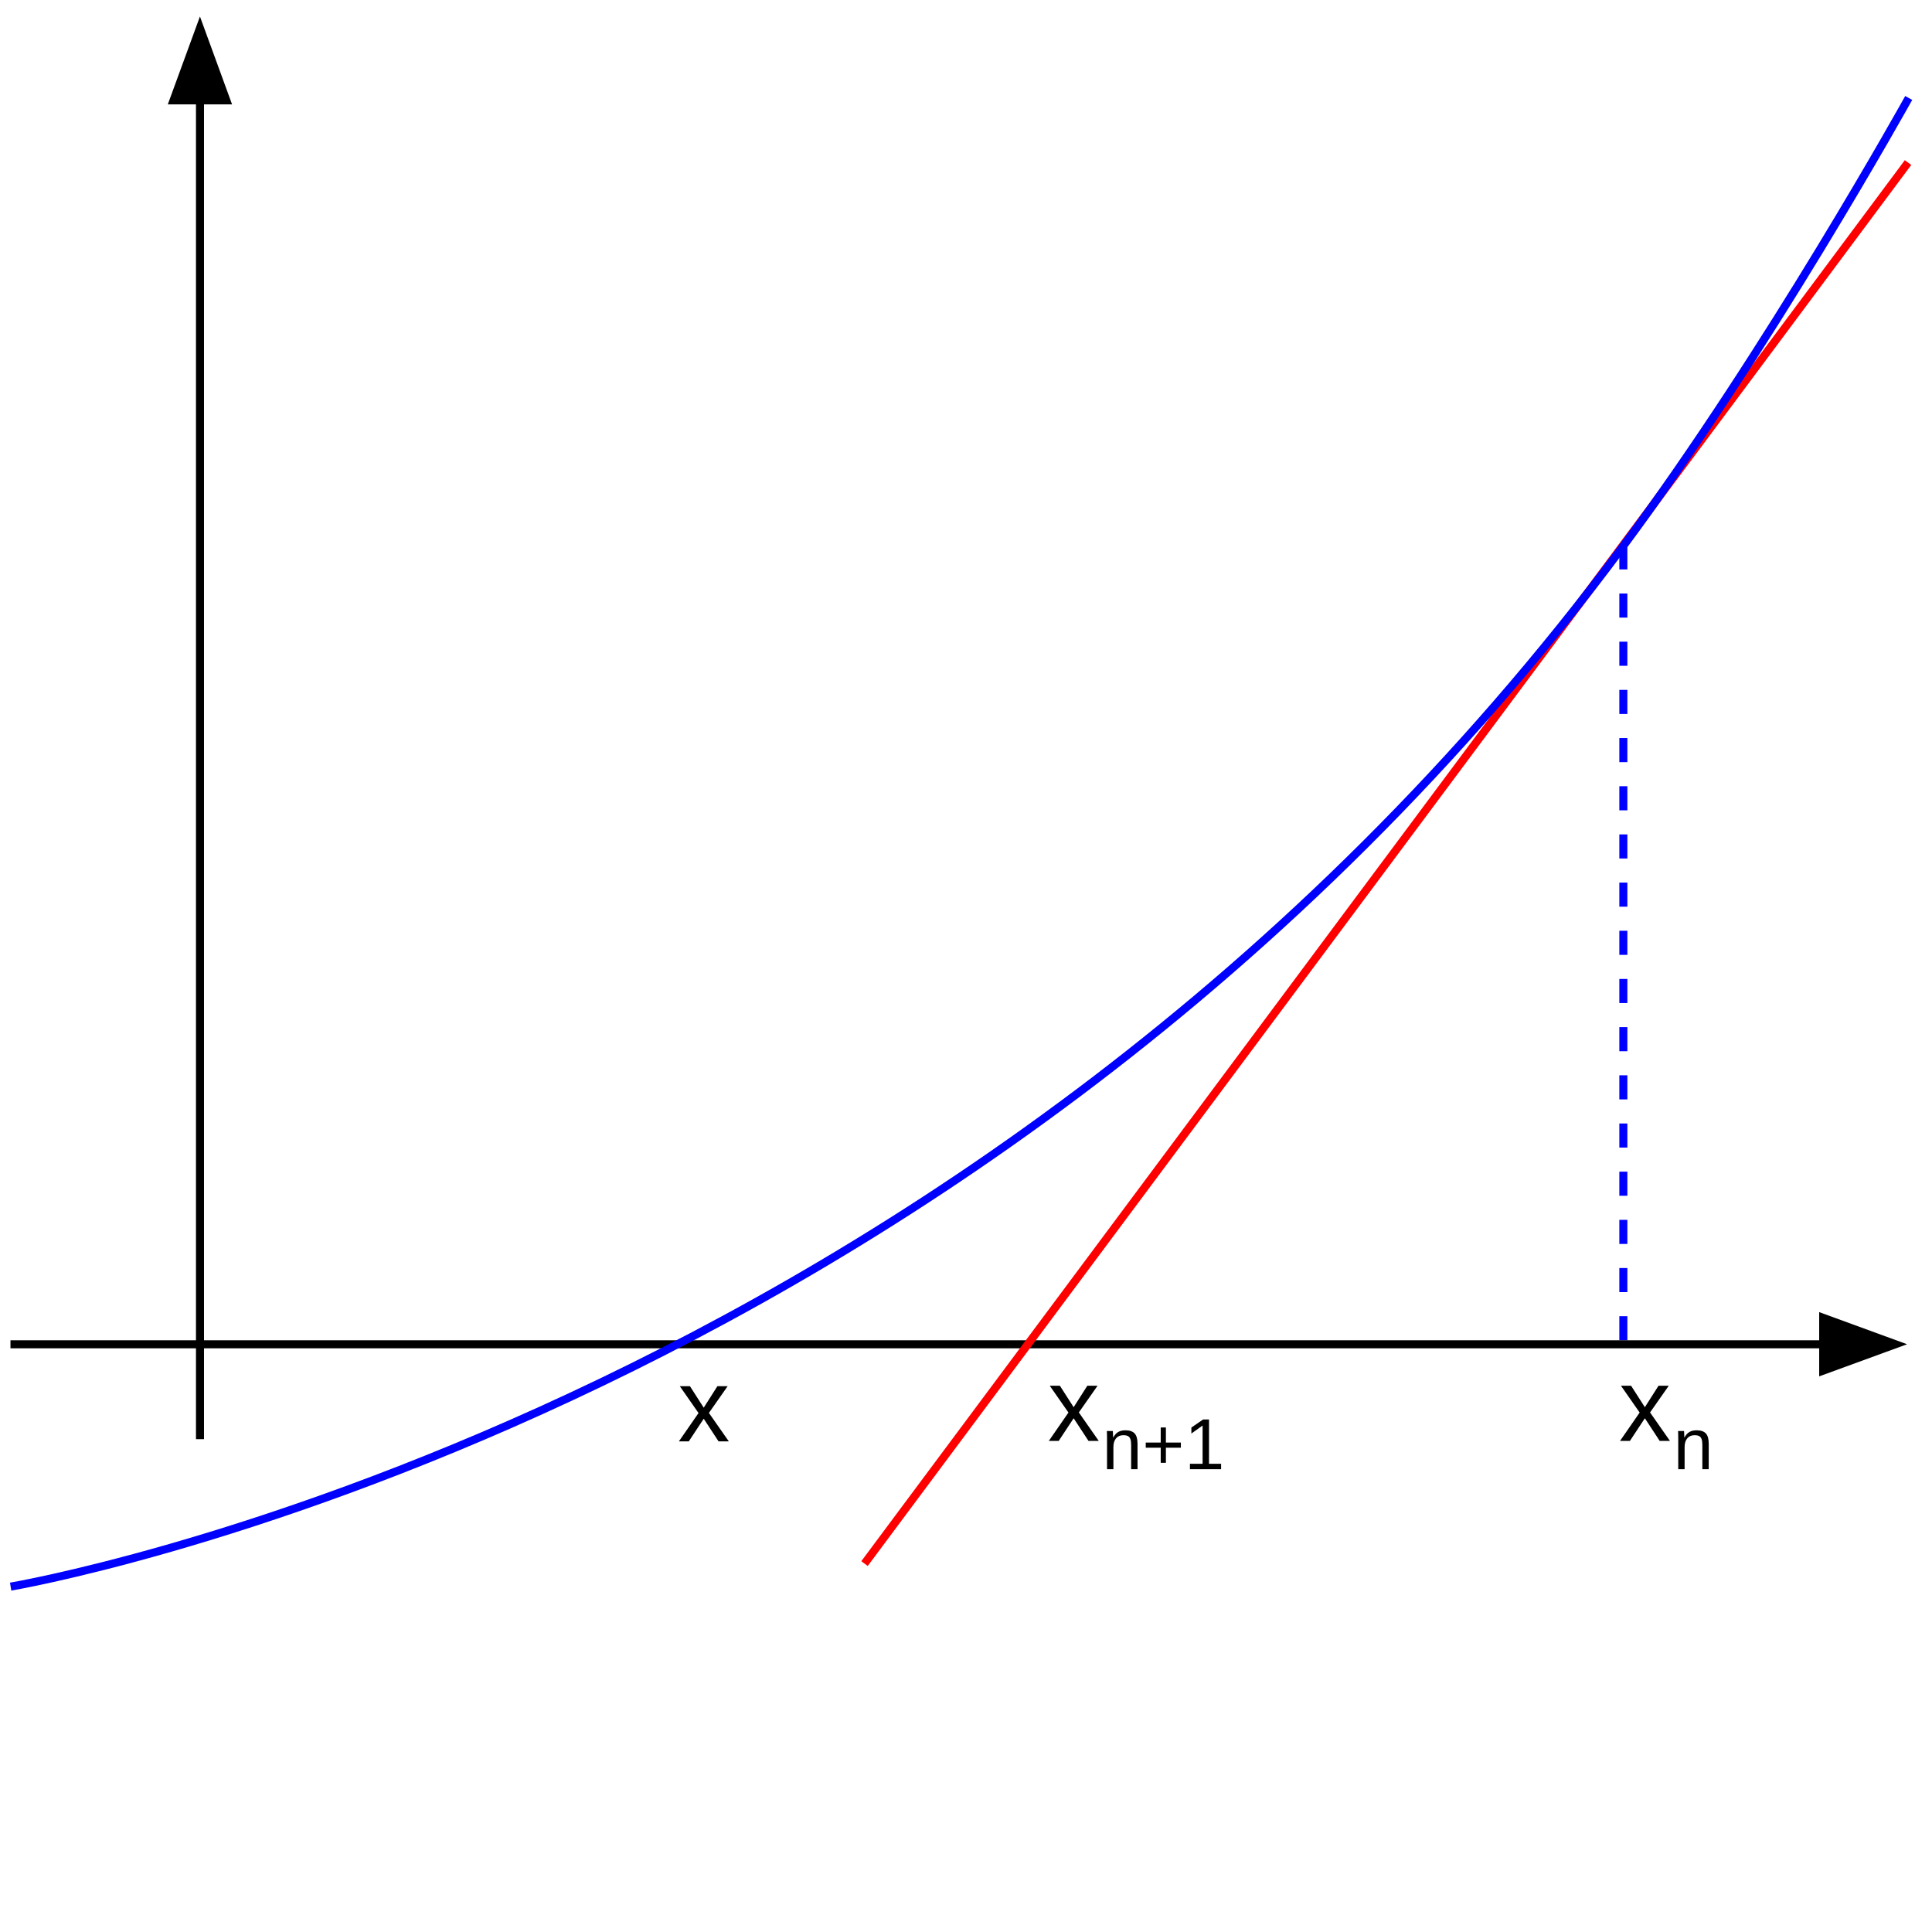
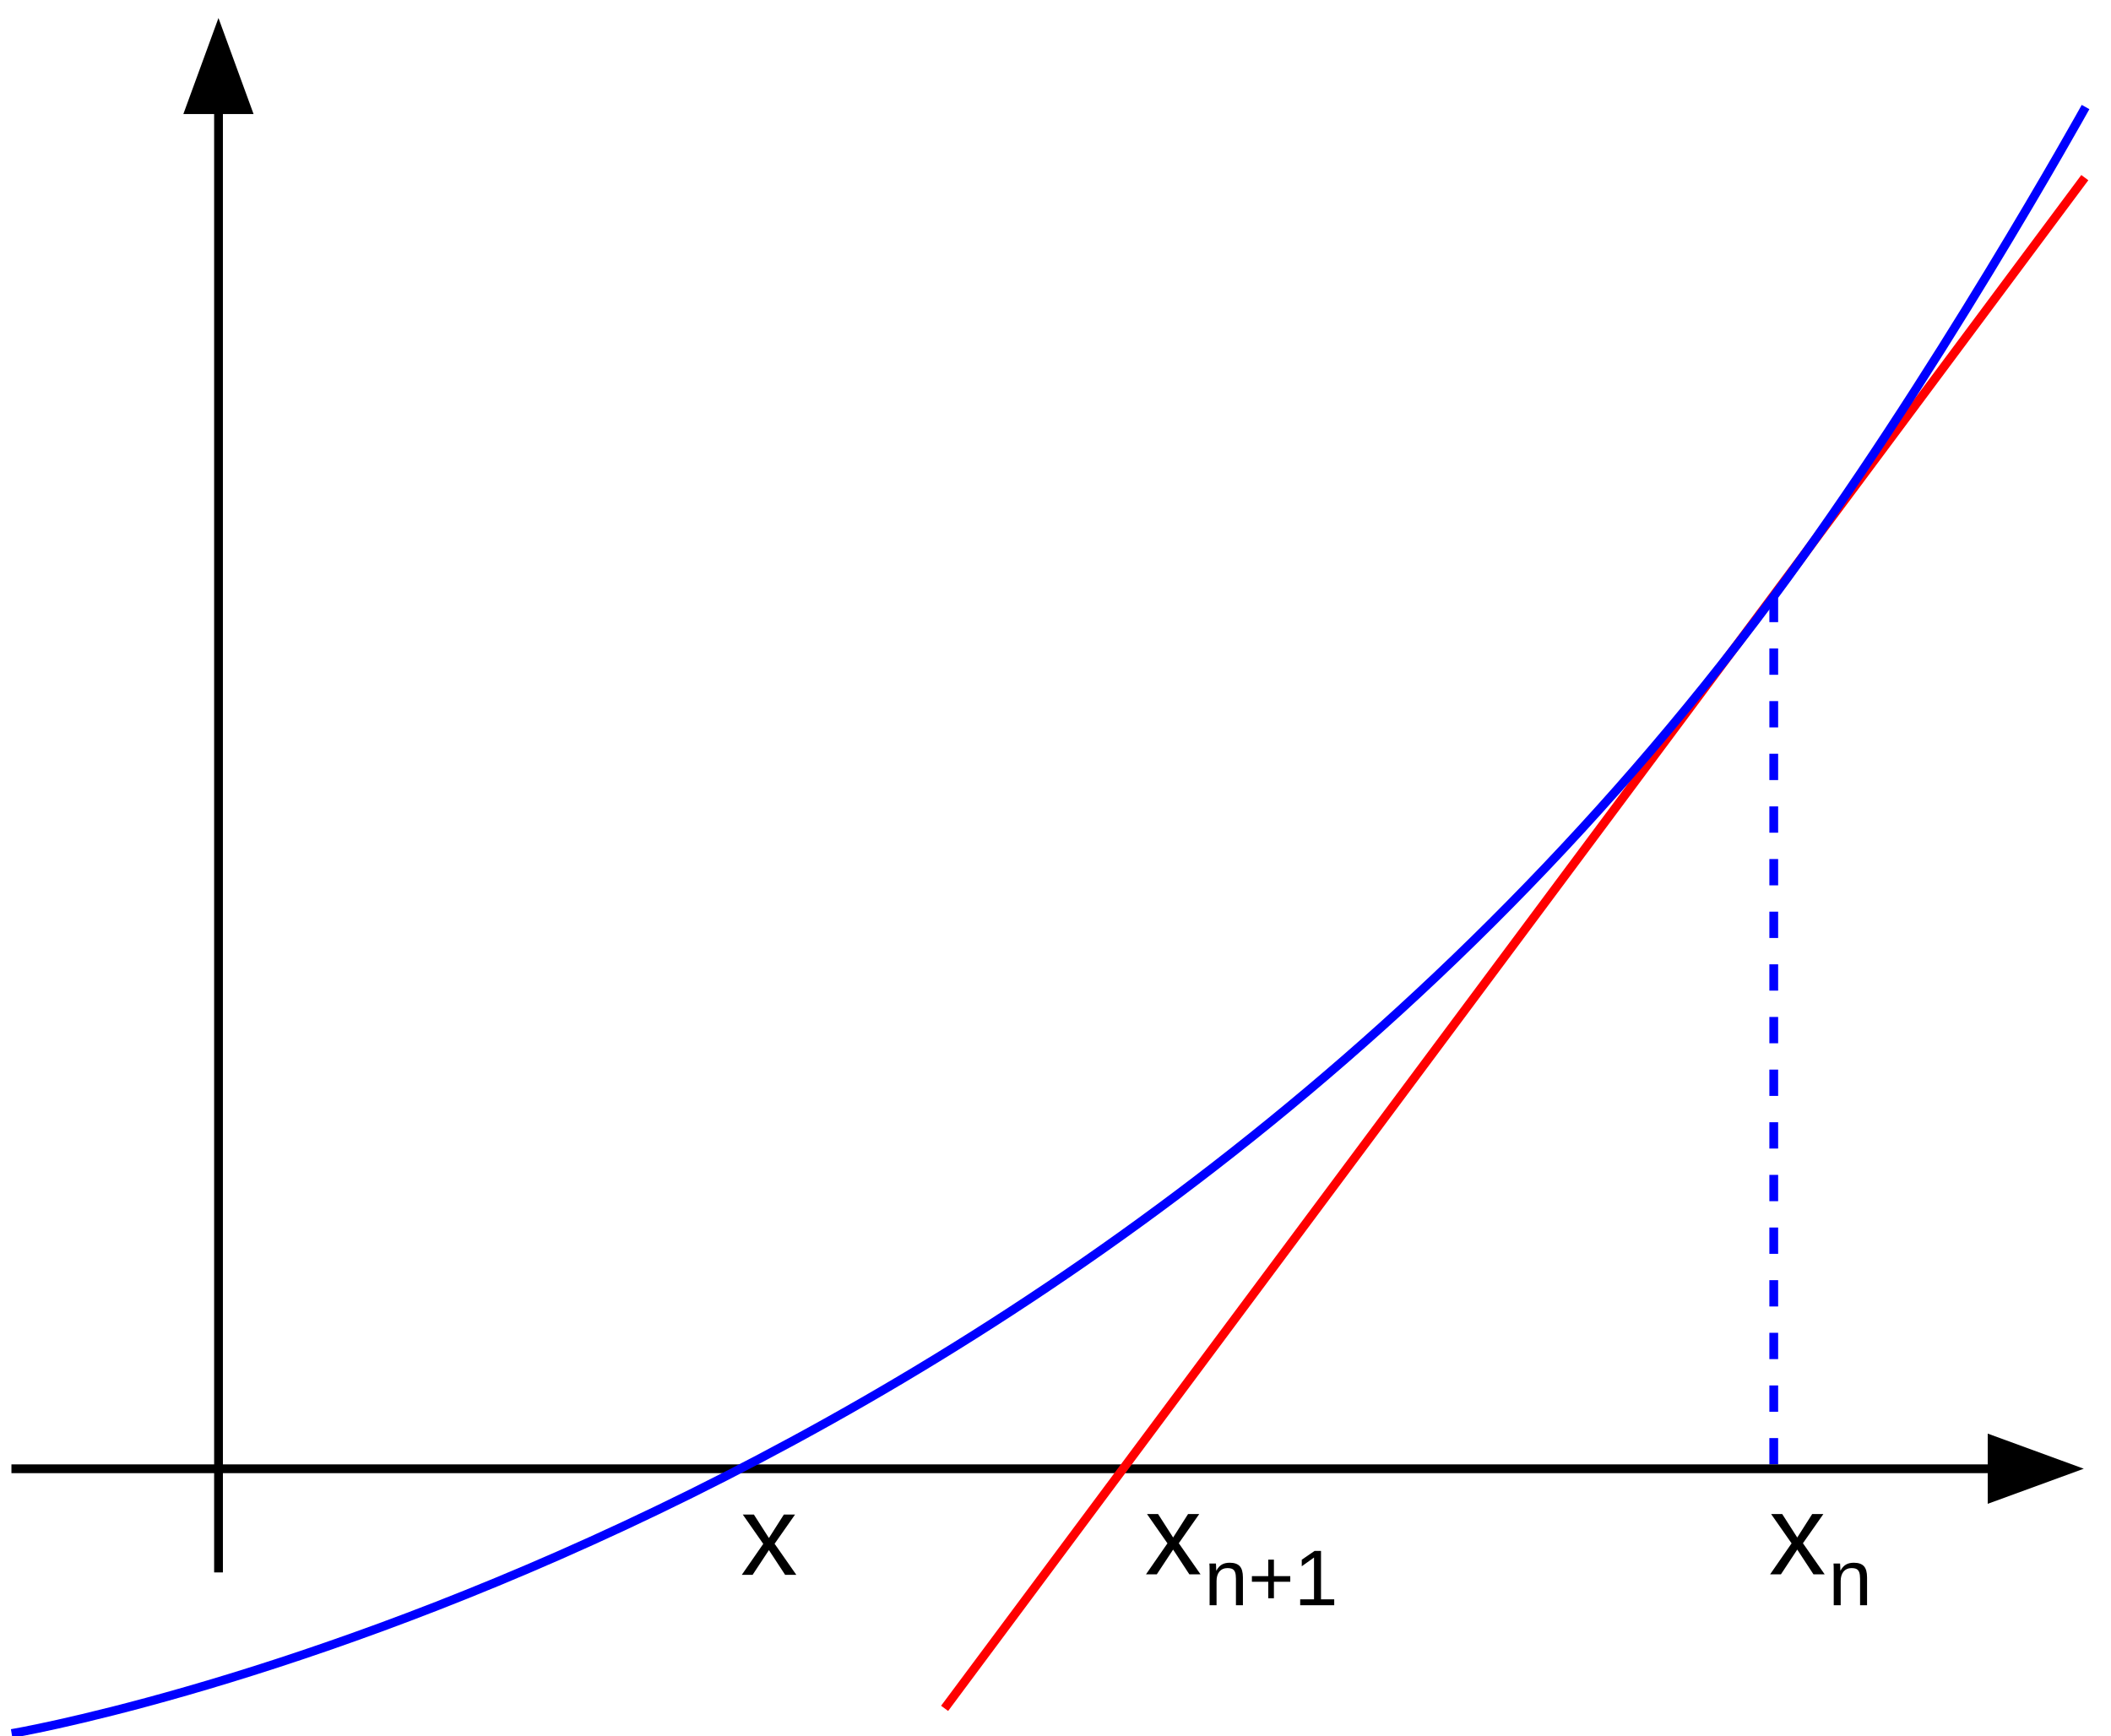
- <svg xmlns="http://www.w3.org/2000/svg" id="svg3806" width="2406" height="2406" version="1.0">
+ <svg xmlns="http://www.w3.org/2000/svg" id="svg3806" width="2406" height="1978" version="1.0">
  <defs id="defs3809">
    </defs>
  <path style="fill:none;fill-rule:evenodd;stroke:#0000ff;stroke-width:10;stroke-linecap:butt;stroke-linejoin:miter;stroke-opacity:1;stroke-miterlimit:4;stroke-dasharray:30, 30;stroke-dashoffset:0" d="M 2021.625,1669.125 L 2021.625,681.5" id="path4344" />
  <path style="fill:none;fill-rule:evenodd;stroke:#000000;stroke-width:10;stroke-linecap:butt;stroke-linejoin:miter;stroke-opacity:1;stroke-miterlimit:4;stroke-dasharray:none" d="M 249.059,1792.243 L 249.059,111.028" id="path3817" />
  <path style="fill:#000000;fill-rule:evenodd;stroke:none;stroke-width:1px;stroke-linecap:butt;stroke-linejoin:miter;stroke-opacity:1" d="M 208.977,129.98 L 249.004,20.52 L 289,129.98 L 208.977,129.98 z" id="path4328" />
  <path id="path4330" d="M 13.033,1674.103 L 2284.466,1674.103" style="fill:none;fill-rule:evenodd;stroke:#000000;stroke-width:10;stroke-linecap:butt;stroke-linejoin:miter;stroke-miterlimit:4;stroke-dasharray:none;stroke-opacity:1" />
  <path id="path4332" d="M 2265.514,1634.022 L 2374.974,1674.049 L 2265.514,1714.045 L 2265.514,1634.022 z" style="fill:#000000;fill-rule:evenodd;stroke:none;stroke-width:1px;stroke-linecap:butt;stroke-linejoin:miter;stroke-opacity:1" />
  <path style="fill:none;fill-rule:evenodd;stroke:#ff0000;stroke-width:10;stroke-linecap:butt;stroke-linejoin:miter;stroke-opacity:1;stroke-miterlimit:4;stroke-dasharray:none" d="M 1076.619,1947.191 L 2376.153,202.456" id="path4340" />
  <path style="fill:none;fill-rule:evenodd;stroke:#0000ff;stroke-width:10;stroke-linecap:butt;stroke-linejoin:miter;stroke-opacity:1;stroke-miterlimit:4;stroke-dasharray:none" d="M 13.258,1975.879 C 13.258,1975.879 1206.292,1775.822 2020,682 C 2202.242,437.022 2377,122 2377,122" id="path4342" />
  <text xml:space="preserve" style="font-size:130px;font-style:normal;font-variant:normal;font-weight:normal;font-stretch:normal;text-align:start;line-height:125%;writing-mode:lr;text-anchor:start;fill:#000000;fill-opacity:1;stroke:none;stroke-width:1px;stroke-linecap:butt;stroke-linejoin:miter;stroke-opacity:1;font-family:Arial;-inkscape-font-specification:Arial" x="844" y="1795" id="text4346">
    <tspan id="tspan4348" x="844" y="1795">x</tspan>
  </text>
  <text xml:space="preserve" style="font-size:130px;font-style:normal;font-variant:normal;font-weight:normal;font-stretch:normal;text-align:start;line-height:125%;writing-mode:lr;text-anchor:start;fill:#000000;fill-opacity:1;stroke:none;stroke-width:1px;stroke-linecap:butt;stroke-linejoin:miter;stroke-opacity:1;font-family:Arial;-inkscape-font-specification:Arial" x="1304.686" y="1794.407" id="text4350">
    <tspan id="tspan4352" x="1304.686" y="1794.407">x</tspan>
  </text>
  <text xml:space="preserve" style="font-size:90px;font-style:normal;font-variant:normal;font-weight:normal;font-stretch:normal;text-align:start;line-height:125%;writing-mode:lr-tb;text-anchor:start;fill:#000000;fill-opacity:1;stroke:none;stroke-width:1px;stroke-linecap:butt;stroke-linejoin:miter;stroke-opacity:1;font-family:Arial;-inkscape-font-specification:Arial" x="1372.407" y="1829.63" id="text4354">
    <tspan id="tspan4356" x="1372.407" y="1829.63">n+1</tspan>
  </text>
  <text id="text4362" y="1794.407" x="2016.036" style="font-size:130px;font-style:normal;font-variant:normal;font-weight:normal;font-stretch:normal;text-align:start;line-height:125%;writing-mode:lr;text-anchor:start;fill:#000000;fill-opacity:1;stroke:none;stroke-width:1px;stroke-linecap:butt;stroke-linejoin:miter;stroke-opacity:1;font-family:Arial;-inkscape-font-specification:Arial" xml:space="preserve">
    <tspan y="1794.407" x="2016.036" id="tspan4364">x</tspan>
  </text>
  <text id="text4366" y="1829.63" x="2083.757" style="font-size:90px;font-style:normal;font-variant:normal;font-weight:normal;font-stretch:normal;text-align:start;line-height:125%;writing-mode:lr-tb;text-anchor:start;fill:#000000;fill-opacity:1;stroke:none;stroke-width:1px;stroke-linecap:butt;stroke-linejoin:miter;stroke-opacity:1;font-family:Arial;-inkscape-font-specification:Arial" xml:space="preserve">
    <tspan y="1829.63" x="2083.757" id="tspan4368">n</tspan>
  </text>
</svg>
